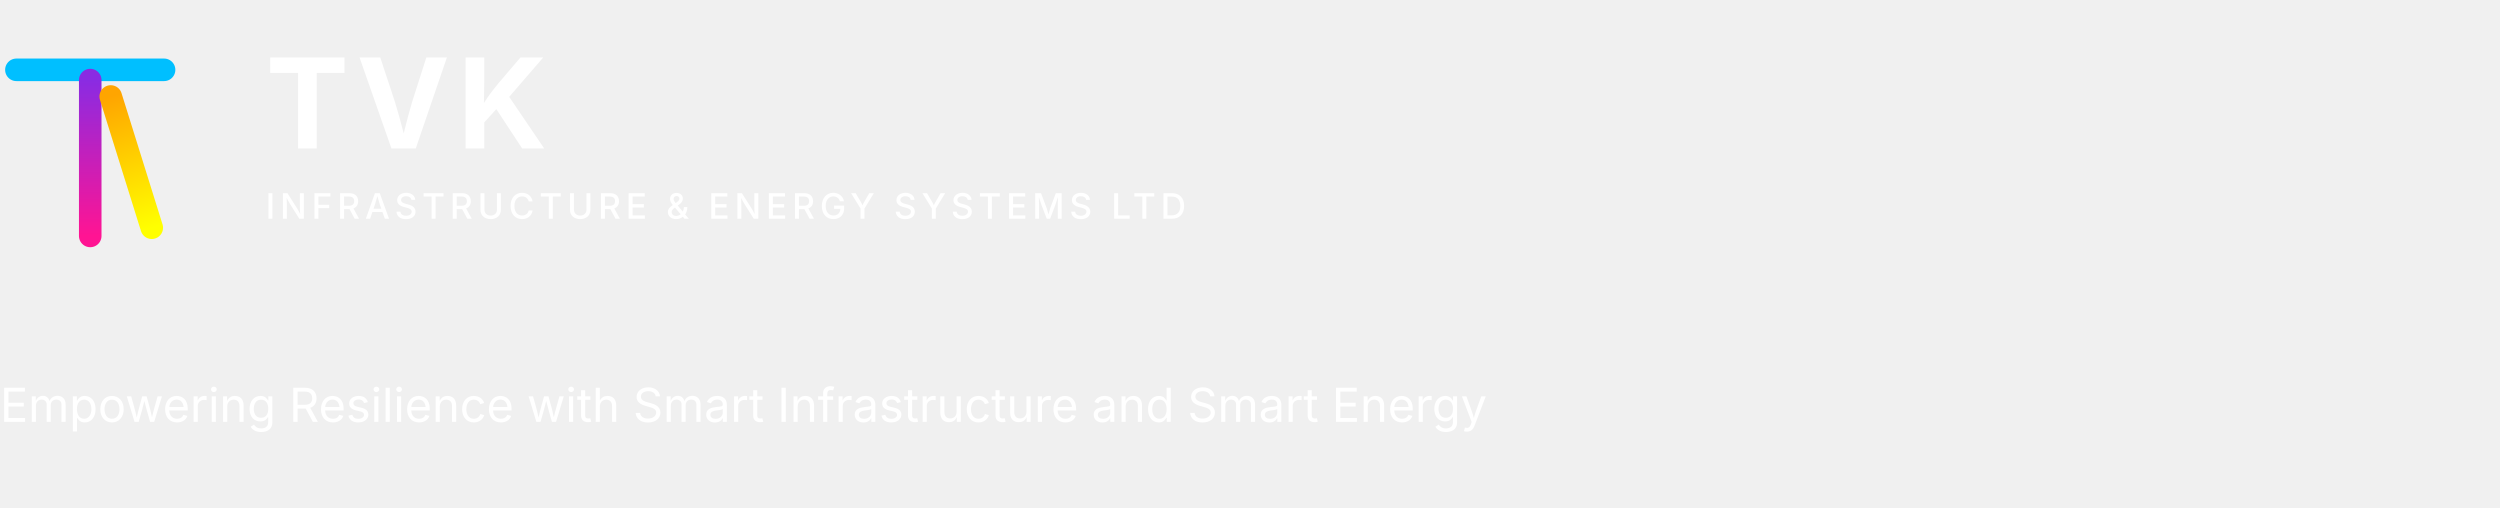
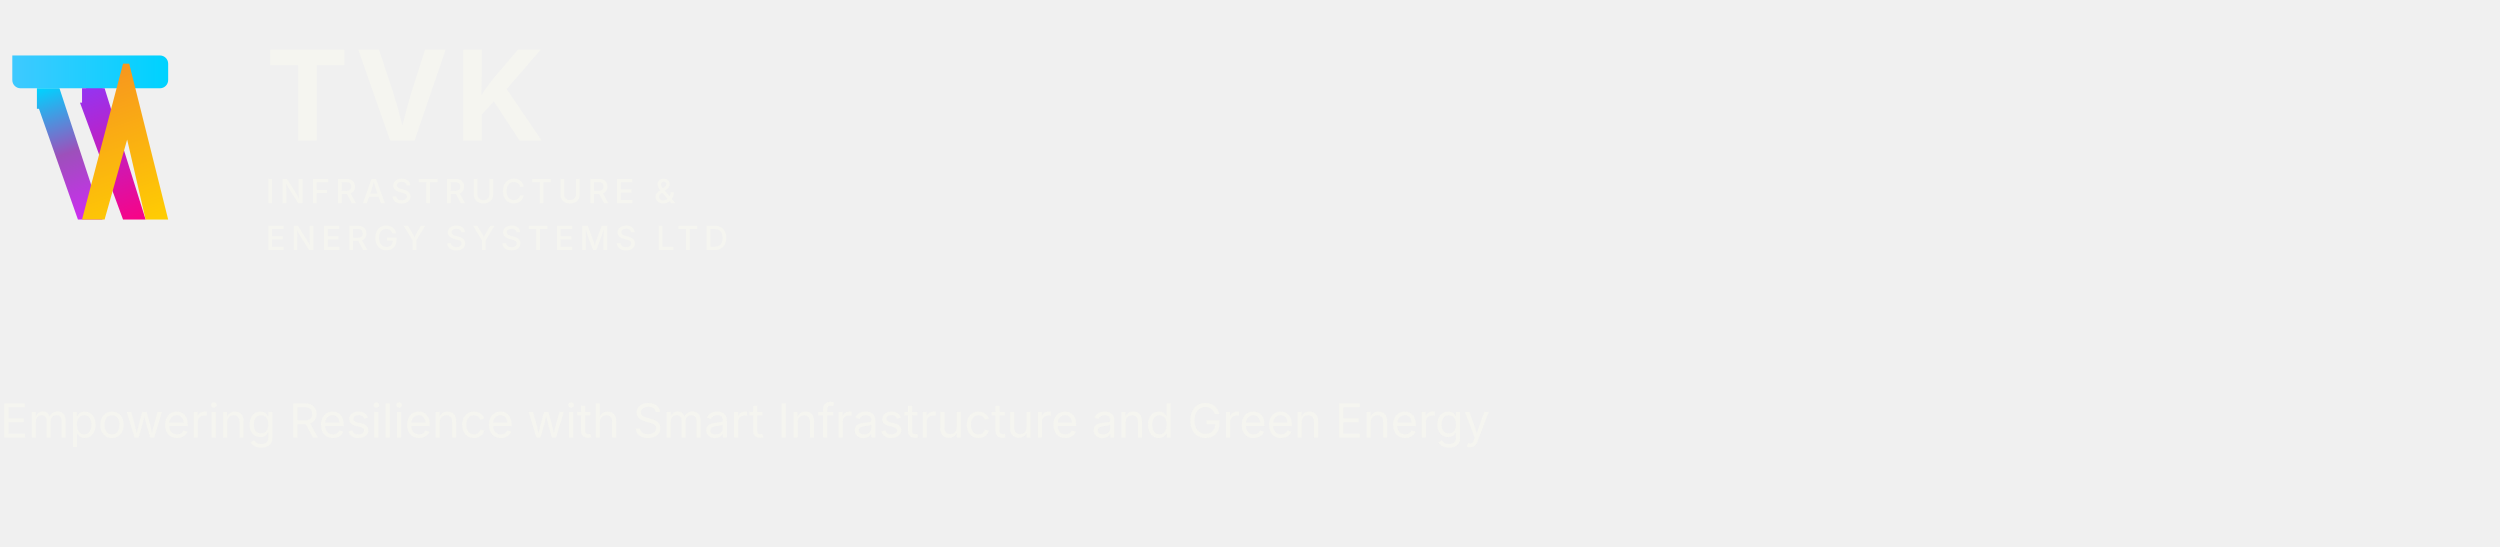
- <svg xmlns="http://www.w3.org/2000/svg" viewBox="0 0 640 130" fill="none" role="img" aria-label="TVK Infrastructure and Energy Systems">
+ <svg xmlns="http://www.w3.org/2000/svg" viewBox="0 0 640 140" fill="none" role="img" aria-label="TVK Infrastructure and Energy Systems">
  <defs>
-     <linearGradient id="gCyan" x1="4" y1="7" x2="40" y2="7" gradientUnits="userSpaceOnUse">
-       <stop offset="0%" stop-color="#00BFFF" />
-       <stop offset="100%" stop-color="#00BFFF" />
+     <linearGradient id="gCyan" x1="2" y1="6" x2="40" y2="6" gradientUnits="userSpaceOnUse">
+       <stop offset="0%" stop-color="#40C9FF" />
+       <stop offset="100%" stop-color="#00d2ff" />
    </linearGradient>
-     <linearGradient id="gStem" x1="22" y1="10" x2="22" y2="48" gradientUnits="userSpaceOnUse">
-       <stop offset="0%" stop-color="#8A2BE2" />
-       <stop offset="100%" stop-color="#FF1493" />
+     <linearGradient id="gViolet" x1="10" y1="12" x2="22" y2="48" gradientUnits="userSpaceOnUse">
+       <stop offset="0%" stop-color="#00d2ff" />
+       <stop offset="45%" stop-color="#9d50bb" />
+       <stop offset="100%" stop-color="#DA22FF" />
    </linearGradient>
-     <linearGradient id="gWarm" x1="27" y1="14" x2="37" y2="46" gradientUnits="userSpaceOnUse">
-       <stop offset="0%" stop-color="#FFA500" />
-       <stop offset="100%" stop-color="#FFFF00" />
+     <linearGradient id="gMagenta" x1="18" y1="14" x2="30" y2="48" gradientUnits="userSpaceOnUse">
+       <stop offset="0%" stop-color="#9733EE" />
+       <stop offset="100%" stop-color="#ff007f" />
+     </linearGradient>
+     <linearGradient id="gWarm" x1="26" y1="8" x2="40" y2="48" gradientUnits="userSpaceOnUse">
+       <stop offset="0%" stop-color="#F7971E" />
+       <stop offset="100%" stop-color="#FFD200" />
    </linearGradient>
  </defs>
-   <g transform="translate(0, 10) scale(1.05)" stroke-linecap="round" stroke-linejoin="round">
-     <line x1="4" y1="7.5" x2="40" y2="7.5" stroke="url(#gCyan)" stroke-width="5.5" />
-     <line x1="22" y1="10" x2="22" y2="48" stroke="url(#gStem)" stroke-width="5.5" />
-     <line x1="27" y1="14" x2="37" y2="46" stroke="url(#gWarm)" stroke-width="5.5" />
+   <g transform="translate(0, 10) scale(1.05)">
+     <path fill="url(#gCyan)" d="M3 4h36c1.1 0 2 .9 2 2v4c0 1.1-.9 2-2 2H25v5h-4V12H5c-1.1 0-2-.9-2-2V4z" />
+     <path fill="url(#gViolet)" d="M9 12h5.5l10.5 32H19L9.5 17H9v-5z" />
+     <path fill="url(#gMagenta)" d="M19.5 15.5L30 44h5.5L25.5 12H20v3.5z" />
+     <path fill="url(#gWarm)" d="M25 6h6.5l9.5 38h-5.5l-4.5-19.5-5.5 19.5H20l10-38z" />
  </g>
-   <text x="68" y="38" fill="#ffffff" font-family="'IBM Plex Sans', system-ui, -apple-system, 'Segoe UI', sans-serif" font-size="32" font-weight="700" letter-spacing="0.06em">TVK</text>
-   <text x="68" y="56" fill="#ffffff" font-family="'IBM Plex Sans', system-ui, -apple-system, 'Segoe UI', sans-serif" font-size="9" font-weight="500" letter-spacing="0.14em">INFRASTRUCTURE &amp; ENERGY SYSTEMS LTD</text>
-   <text x="0" y="108" fill="#ffffff" font-family="'Source Sans 3', system-ui, -apple-system, 'Segoe UI', sans-serif" font-size="12" font-weight="400">Empowering Resilience with Smart Infrastructure and Smart Energy</text>
+   <text x="68" y="36" fill="#f5f5f0" font-family="'IBM Plex Sans', system-ui, -apple-system, 'Segoe UI', sans-serif" font-size="32" font-weight="700" letter-spacing="0.05em">TVK</text>
+   <text x="68" y="52" fill="#f5f5f0" font-family="'IBM Plex Sans', system-ui, -apple-system, 'Segoe UI', sans-serif" font-size="8.5" font-weight="500" letter-spacing="0.16em">INFRASTRUCTURE &amp;</text>
+   <text x="68" y="64" fill="#f5f5f0" font-family="'IBM Plex Sans', system-ui, -apple-system, 'Segoe UI', sans-serif" font-size="8.5" font-weight="500" letter-spacing="0.16em">ENERGY SYSTEMS LTD</text>
+   <text x="0" y="112" fill="#f5f5f0" fill-opacity="0.92" font-family="'Source Sans 3', system-ui, -apple-system, 'Segoe UI', sans-serif" font-size="12" font-weight="400">Empowering Resilience with Smart Infrastructure and Green Energy</text>
</svg>
